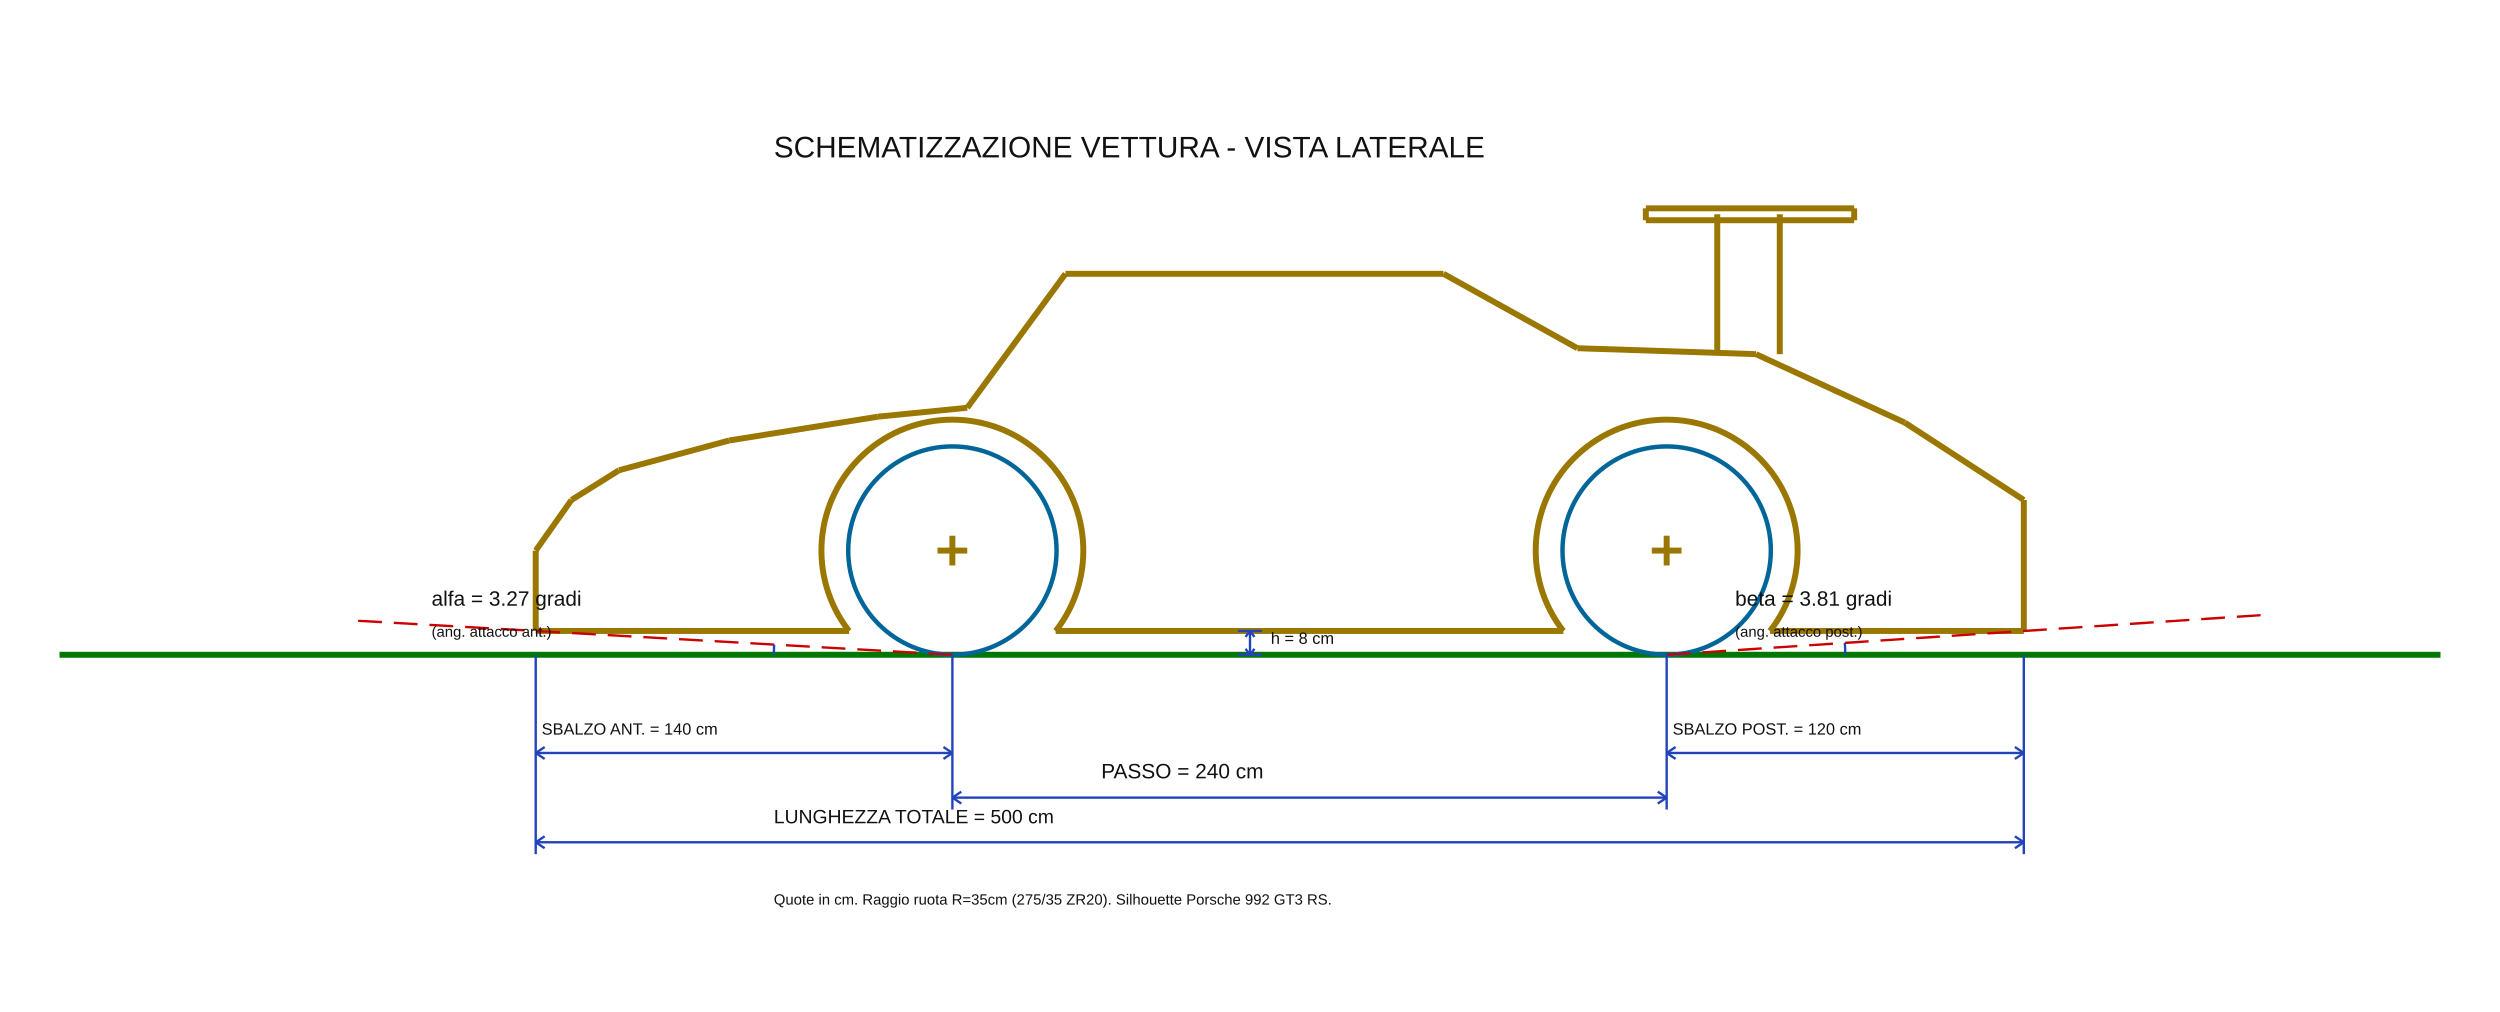
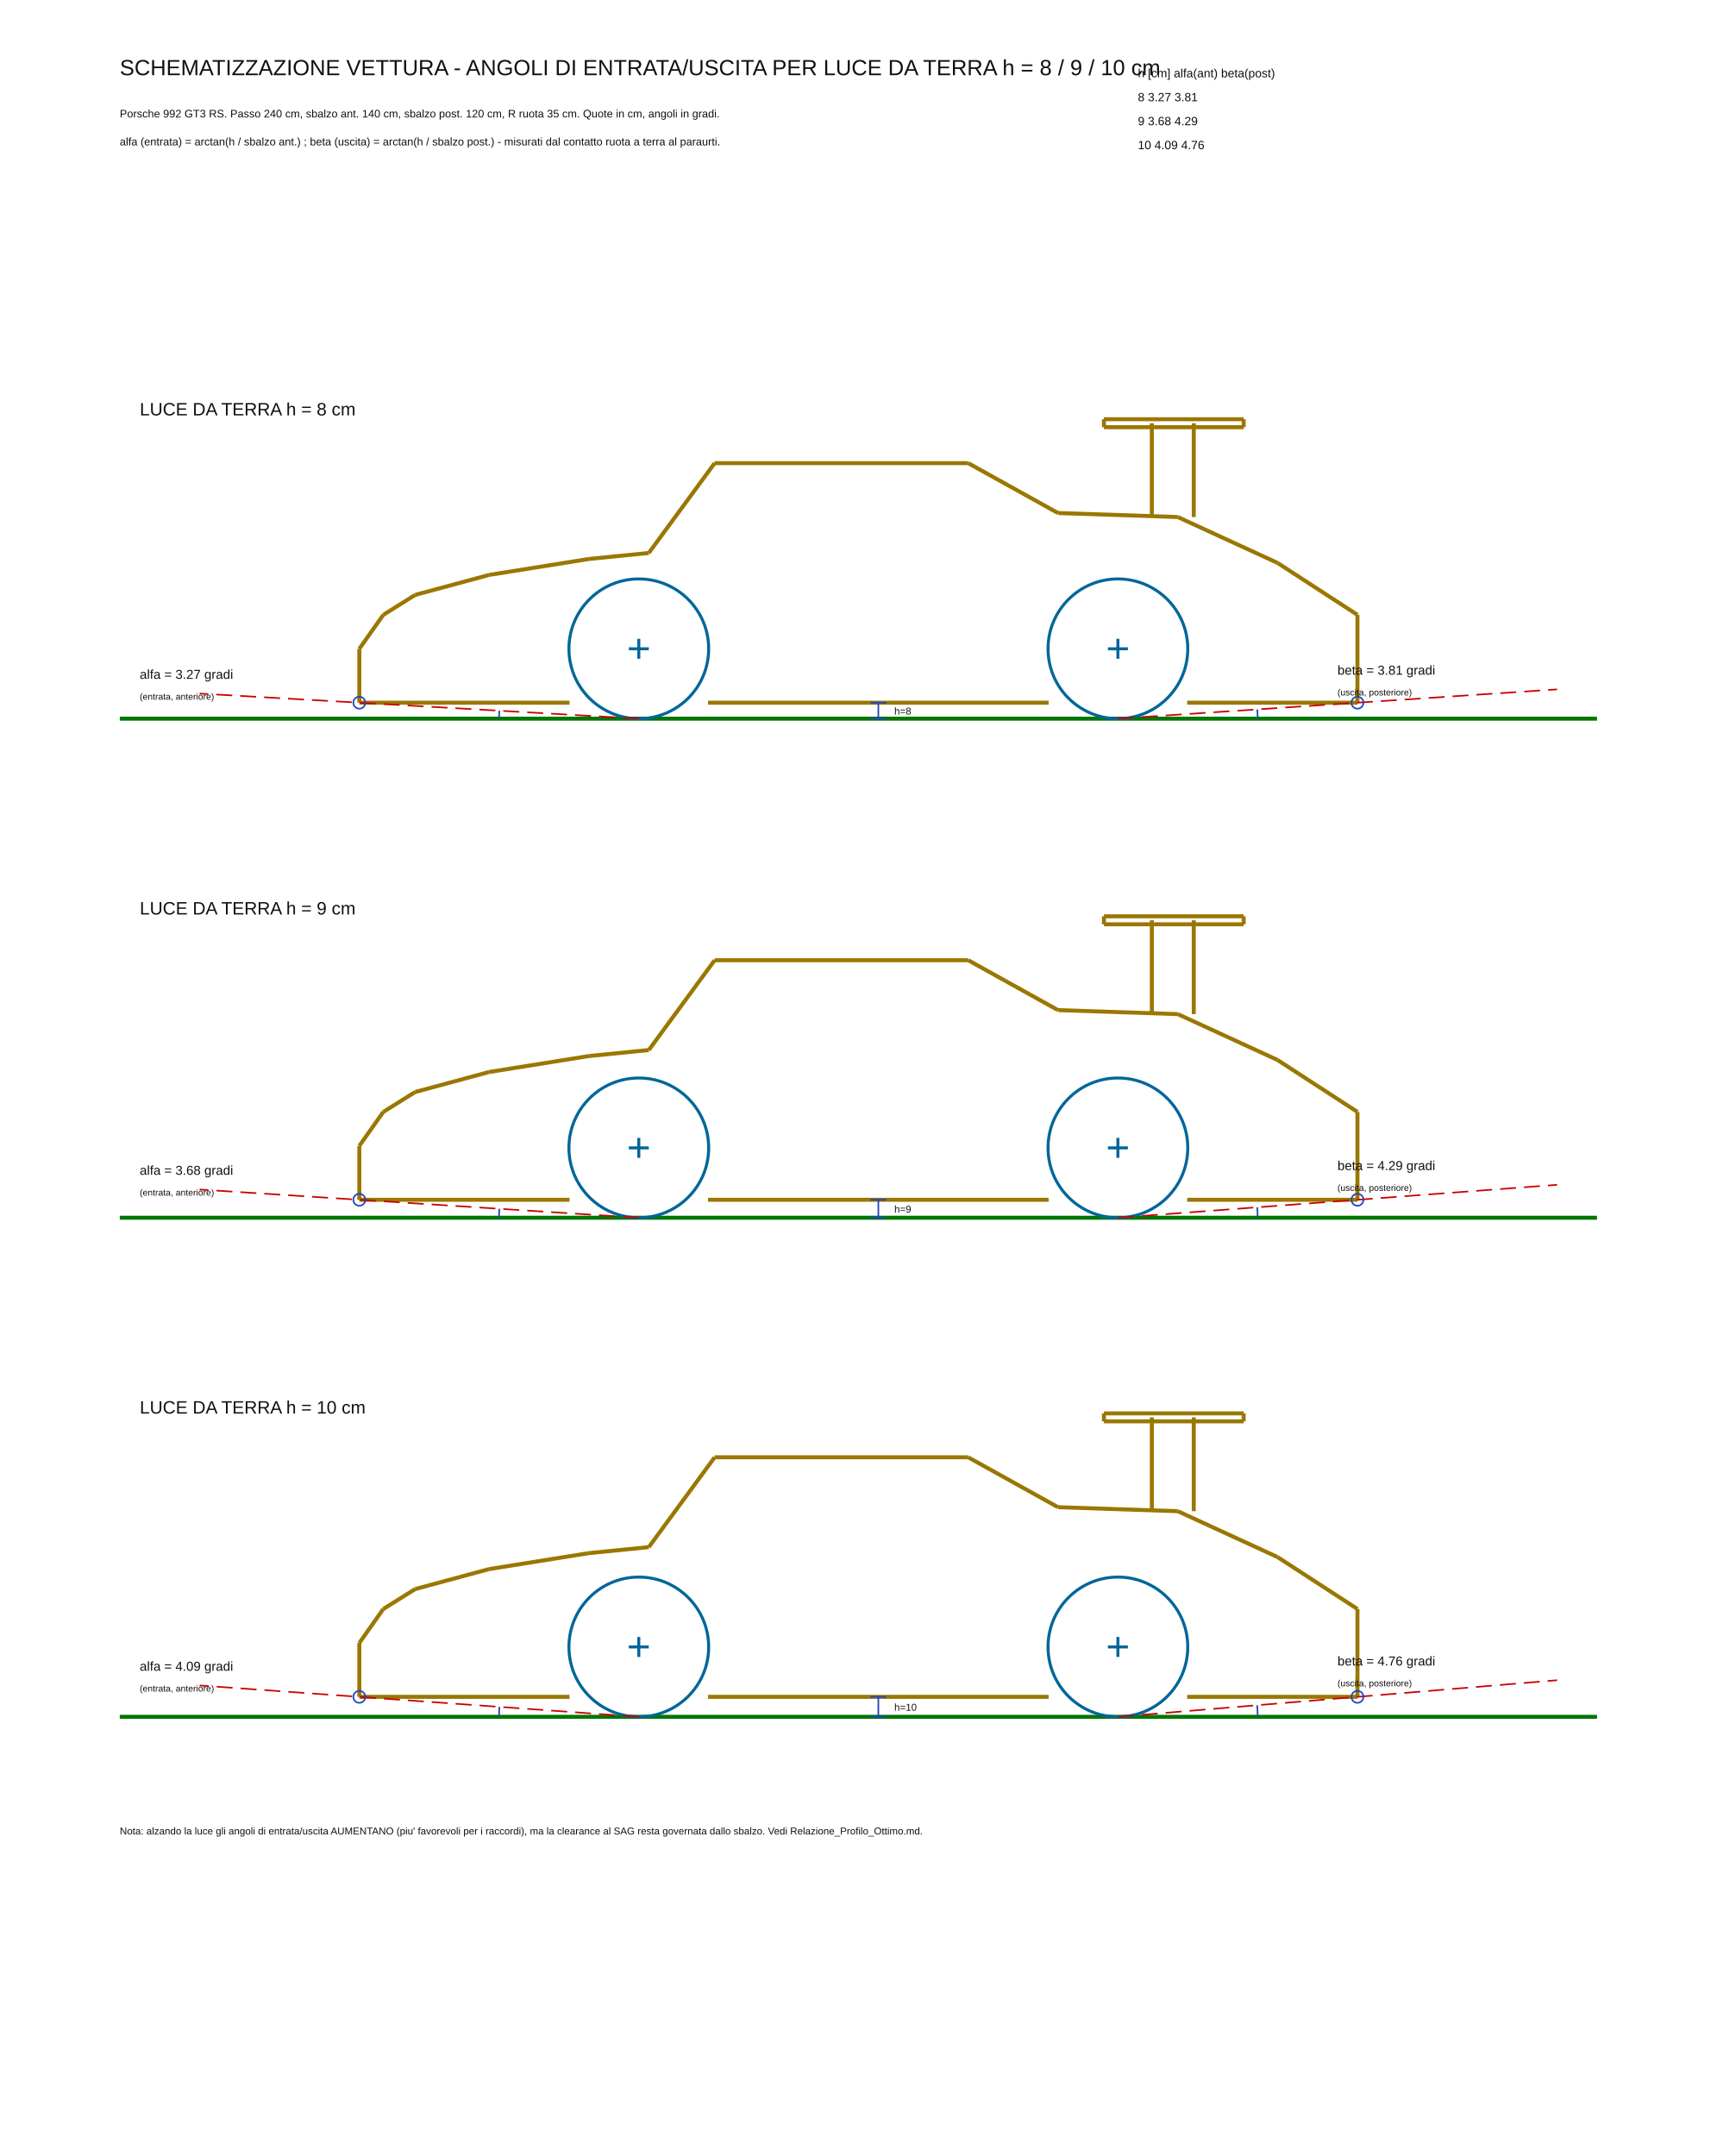
- <svg xmlns="http://www.w3.org/2000/svg" viewBox="0 0 840 340" width="840" height="340" style="background:#fff">
-   <line x1="20.00" y1="220.00" x2="820.00" y2="220.00" stroke="#007700" stroke-width="2" />
-   <circle cx="320.00" cy="185.00" r="35.00" fill="none" stroke="#006699" stroke-width="1.5" />
-   <circle cx="560.00" cy="185.00" r="35.00" fill="none" stroke="#006699" stroke-width="1.5" />
-   <line x1="315.00" y1="185.00" x2="325.00" y2="185.00" stroke="#997700" stroke-width="2" />
-   <line x1="320.00" y1="190.00" x2="320.00" y2="180.00" stroke="#997700" stroke-width="2" />
-   <line x1="555.00" y1="185.00" x2="565.00" y2="185.00" stroke="#997700" stroke-width="2" />
-   <line x1="560.00" y1="190.00" x2="560.00" y2="180.00" stroke="#997700" stroke-width="2" />
-   <line x1="180.00" y1="212.00" x2="285.30" y2="212.00" stroke="#997700" stroke-width="2" />
-   <path d="M 354.72 212.03 A 44 44 0 1 0 285.28 212.03" fill="none" stroke="#997700" stroke-width="2" />
-   <line x1="354.70" y1="212.00" x2="525.30" y2="212.00" stroke="#997700" stroke-width="2" />
-   <path d="M 594.72 212.03 A 44 44 0 1 0 525.28 212.03" fill="none" stroke="#997700" stroke-width="2" />
-   <line x1="594.70" y1="212.00" x2="680.00" y2="212.00" stroke="#997700" stroke-width="2" />
-   <line x1="180.00" y1="212.00" x2="180.00" y2="185.00" stroke="#997700" stroke-width="2" />
-   <line x1="180.00" y1="185.00" x2="192.00" y2="168.00" stroke="#997700" stroke-width="2" />
-   <line x1="192.00" y1="168.00" x2="208.00" y2="158.00" stroke="#997700" stroke-width="2" />
-   <line x1="208.00" y1="158.00" x2="245.00" y2="148.00" stroke="#997700" stroke-width="2" />
-   <line x1="245.00" y1="148.00" x2="295.00" y2="140.00" stroke="#997700" stroke-width="2" />
-   <line x1="295.00" y1="140.00" x2="325.00" y2="137.00" stroke="#997700" stroke-width="2" />
-   <line x1="325.00" y1="137.00" x2="358.00" y2="92.00" stroke="#997700" stroke-width="2" />
-   <line x1="358.00" y1="92.00" x2="485.00" y2="92.00" stroke="#997700" stroke-width="2" />
-   <line x1="485.00" y1="92.00" x2="530.00" y2="117.00" stroke="#997700" stroke-width="2" />
-   <line x1="530.00" y1="117.00" x2="590.00" y2="119.00" stroke="#997700" stroke-width="2" />
-   <line x1="590.00" y1="119.00" x2="640.00" y2="142.00" stroke="#997700" stroke-width="2" />
-   <line x1="640.00" y1="142.00" x2="680.00" y2="168.00" stroke="#997700" stroke-width="2" />
-   <line x1="680.00" y1="168.00" x2="680.00" y2="212.00" stroke="#997700" stroke-width="2" />
-   <line x1="577.00" y1="119.00" x2="577.00" y2="72.00" stroke="#997700" stroke-width="2" />
-   <line x1="598.00" y1="119.00" x2="598.00" y2="72.00" stroke="#997700" stroke-width="2" />
-   <line x1="553.00" y1="70.00" x2="623.00" y2="70.00" stroke="#997700" stroke-width="2" />
-   <line x1="553.00" y1="74.00" x2="623.00" y2="74.00" stroke="#997700" stroke-width="2" />
-   <line x1="553.00" y1="74.00" x2="553.00" y2="70.00" stroke="#997700" stroke-width="2" />
-   <line x1="623.00" y1="74.00" x2="623.00" y2="70.00" stroke="#997700" stroke-width="2" />
-   <line x1="320.00" y1="220.00" x2="120.00" y2="208.57" stroke="#cc0000" stroke-width="0.8" stroke-dasharray="8 4" />
-   <line x1="560.00" y1="220.00" x2="760.00" y2="206.67" stroke="#cc0000" stroke-width="0.8" stroke-dasharray="8 4" />
-   <path d="M 260.10 216.58 A 60 60 0 0 0 260.00 220.00" fill="none" stroke="#2244bb" stroke-width="0.8" />
-   <path d="M 620.00 220.00 A 60 60 0 0 0 619.87 216.01" fill="none" stroke="#2244bb" stroke-width="0.8" />
-   <line x1="420.00" y1="220.00" x2="420.00" y2="212.00" stroke="#2244bb" stroke-width="0.8" />
-   <line x1="416.00" y1="220.00" x2="424.00" y2="220.00" stroke="#2244bb" stroke-width="0.8" />
-   <line x1="416.00" y1="212.00" x2="424.00" y2="212.00" stroke="#2244bb" stroke-width="0.8" />
-   <line x1="420.00" y1="220.00" x2="418.50" y2="218.00" stroke="#2244bb" stroke-width="0.8" />
-   <line x1="420.00" y1="220.00" x2="421.50" y2="218.00" stroke="#2244bb" stroke-width="0.8" />
-   <line x1="420.00" y1="212.00" x2="418.50" y2="214.00" stroke="#2244bb" stroke-width="0.8" />
-   <line x1="420.00" y1="212.00" x2="421.50" y2="214.00" stroke="#2244bb" stroke-width="0.8" />
-   <line x1="320.00" y1="268.00" x2="560.00" y2="268.00" stroke="#2244bb" stroke-width="0.8" />
-   <line x1="180.00" y1="253.00" x2="320.00" y2="253.00" stroke="#2244bb" stroke-width="0.8" />
-   <line x1="560.00" y1="253.00" x2="680.00" y2="253.00" stroke="#2244bb" stroke-width="0.8" />
-   <line x1="180.00" y1="283.00" x2="680.00" y2="283.00" stroke="#2244bb" stroke-width="0.8" />
-   <line x1="180.00" y1="220.00" x2="180.00" y2="287.00" stroke="#2244bb" stroke-width="0.8" />
-   <line x1="320.00" y1="220.00" x2="320.00" y2="272.00" stroke="#2244bb" stroke-width="0.8" />
-   <line x1="560.00" y1="220.00" x2="560.00" y2="272.00" stroke="#2244bb" stroke-width="0.8" />
-   <line x1="680.00" y1="220.00" x2="680.00" y2="287.00" stroke="#2244bb" stroke-width="0.8" />
-   <line x1="320.00" y1="268.00" x2="323.00" y2="266.00" stroke="#2244bb" stroke-width="0.8" />
-   <line x1="320.00" y1="268.00" x2="323.00" y2="270.00" stroke="#2244bb" stroke-width="0.8" />
-   <line x1="560.00" y1="268.00" x2="557.00" y2="266.00" stroke="#2244bb" stroke-width="0.8" />
-   <line x1="560.00" y1="268.00" x2="557.00" y2="270.00" stroke="#2244bb" stroke-width="0.8" />
-   <line x1="180.00" y1="253.00" x2="183.00" y2="251.00" stroke="#2244bb" stroke-width="0.8" />
-   <line x1="180.00" y1="253.00" x2="183.00" y2="255.00" stroke="#2244bb" stroke-width="0.8" />
-   <line x1="320.00" y1="253.00" x2="317.00" y2="251.00" stroke="#2244bb" stroke-width="0.8" />
-   <line x1="320.00" y1="253.00" x2="317.00" y2="255.00" stroke="#2244bb" stroke-width="0.8" />
-   <line x1="560.00" y1="253.00" x2="563.00" y2="251.00" stroke="#2244bb" stroke-width="0.8" />
-   <line x1="560.00" y1="253.00" x2="563.00" y2="255.00" stroke="#2244bb" stroke-width="0.8" />
-   <line x1="680.00" y1="253.00" x2="677.00" y2="251.00" stroke="#2244bb" stroke-width="0.8" />
-   <line x1="680.00" y1="253.00" x2="677.00" y2="255.00" stroke="#2244bb" stroke-width="0.8" />
-   <line x1="180.00" y1="283.00" x2="183.00" y2="281.00" stroke="#2244bb" stroke-width="0.8" />
-   <line x1="180.00" y1="283.00" x2="183.00" y2="285.00" stroke="#2244bb" stroke-width="0.8" />
-   <line x1="680.00" y1="283.00" x2="677.00" y2="281.00" stroke="#2244bb" stroke-width="0.8" />
-   <line x1="680.00" y1="283.00" x2="677.00" y2="285.00" stroke="#2244bb" stroke-width="0.8" />
-   <text x="145.00" y="205.00" font-size="7" fill="#111111" font-family="Arial,sans-serif" dominant-baseline="text-after-edge">alfa = 3.27 gradi</text>
-   <text x="145.00" y="215.00" font-size="5" fill="#111111" font-family="Arial,sans-serif" dominant-baseline="text-after-edge">(ang. attacco ant.)</text>
-   <text x="583.00" y="205.00" font-size="7" fill="#111111" font-family="Arial,sans-serif" dominant-baseline="text-after-edge">beta = 3.81 gradi</text>
-   <text x="583.00" y="215.00" font-size="5" fill="#111111" font-family="Arial,sans-serif" dominant-baseline="text-after-edge">(ang. attacco post.)</text>
-   <text x="427.00" y="217.50" font-size="5.5" fill="#111111" font-family="Arial,sans-serif" dominant-baseline="text-after-edge">h = 8 cm</text>
-   <text x="370.00" y="263.00" font-size="7" fill="#111111" font-family="Arial,sans-serif" dominant-baseline="text-after-edge">PASSO = 240 cm</text>
-   <text x="182.00" y="248.00" font-size="5.5" fill="#111111" font-family="Arial,sans-serif" dominant-baseline="text-after-edge">SBALZO ANT. = 140 cm</text>
-   <text x="562.00" y="248.00" font-size="5.5" fill="#111111" font-family="Arial,sans-serif" dominant-baseline="text-after-edge">SBALZO POST. = 120 cm</text>
-   <text x="260.00" y="278.00" font-size="6.5" fill="#111111" font-family="Arial,sans-serif" dominant-baseline="text-after-edge">LUNGHEZZA TOTALE = 500 cm</text>
-   <text x="260.00" y="55.00" font-size="10" fill="#111111" font-family="Arial,sans-serif" dominant-baseline="text-after-edge">SCHEMATIZZAZIONE VETTURA - VISTA LATERALE</text>
-   <text x="260.00" y="305.00" font-size="5" fill="#111111" font-family="Arial,sans-serif" dominant-baseline="text-after-edge">Quote in cm. Raggio ruota R=35cm (275/35 ZR20). Silhouette Porsche 992 GT3 RS.</text>
+ <svg xmlns="http://www.w3.org/2000/svg" viewBox="0 0 860 1080" width="860" height="1080" style="background:#fff">
+   <text x="60.00" y="40.00" font-size="11" fill="#111111" font-family="Arial,sans-serif" dominant-baseline="text-after-edge">SCHEMATIZZAZIONE VETTURA - ANGOLI DI ENTRATA/USCITA PER LUCE DA TERRA h = 8 / 9 / 10 cm</text>
+   <text x="60.00" y="60.00" font-size="5.5" fill="#111111" font-family="Arial,sans-serif" dominant-baseline="text-after-edge">Porsche 992 GT3 RS. Passo 240 cm, sbalzo ant. 140 cm, sbalzo post. 120 cm, R ruota 35 cm. Quote in cm, angoli in gradi.</text>
+   <text x="60.00" y="74.00" font-size="5.5" fill="#111111" font-family="Arial,sans-serif" dominant-baseline="text-after-edge">alfa (entrata) = arctan(h / sbalzo ant.) ; beta (uscita) = arctan(h / sbalzo post.) - misurati dal contatto ruota a terra al paraurti.</text>
+   <text x="570.00" y="40.00" font-size="6" fill="#111111" font-family="Arial,sans-serif" dominant-baseline="text-after-edge">h [cm]   alfa(ant)   beta(post)</text>
+   <text x="570.00" y="52.00" font-size="6" fill="#111111" font-family="Arial,sans-serif" dominant-baseline="text-after-edge">8        3.27        3.81</text>
+   <text x="570.00" y="64.00" font-size="6" fill="#111111" font-family="Arial,sans-serif" dominant-baseline="text-after-edge">9        3.68        4.29</text>
+   <text x="570.00" y="76.00" font-size="6" fill="#111111" font-family="Arial,sans-serif" dominant-baseline="text-after-edge">10        4.09        4.76</text>
+   <line x1="60.00" y1="360.00" x2="800.00" y2="360.00" stroke="#007700" stroke-width="2" />
+   <circle cx="320.00" cy="325.00" r="35.00" fill="none" stroke="#006699" stroke-width="1.5" />
+   <line x1="315.00" y1="325.00" x2="325.00" y2="325.00" stroke="#006699" stroke-width="1.5" />
+   <line x1="320.00" y1="330.00" x2="320.00" y2="320.00" stroke="#006699" stroke-width="1.5" />
+   <circle cx="560.00" cy="325.00" r="35.00" fill="none" stroke="#006699" stroke-width="1.5" />
+   <line x1="555.00" y1="325.00" x2="565.00" y2="325.00" stroke="#006699" stroke-width="1.5" />
+   <line x1="560.00" y1="330.00" x2="560.00" y2="320.00" stroke="#006699" stroke-width="1.5" />
+   <line x1="180.00" y1="352.00" x2="285.30" y2="352.00" stroke="#997700" stroke-width="2" />
+   <line x1="354.70" y1="352.00" x2="525.30" y2="352.00" stroke="#997700" stroke-width="2" />
+   <line x1="594.70" y1="352.00" x2="680.00" y2="352.00" stroke="#997700" stroke-width="2" />
+   <line x1="180.00" y1="352.00" x2="180.00" y2="325.00" stroke="#997700" stroke-width="2" />
+   <line x1="180.00" y1="325.00" x2="192.00" y2="308.00" stroke="#997700" stroke-width="2" />
+   <line x1="192.00" y1="308.00" x2="208.00" y2="298.00" stroke="#997700" stroke-width="2" />
+   <line x1="208.00" y1="298.00" x2="245.00" y2="288.00" stroke="#997700" stroke-width="2" />
+   <line x1="245.00" y1="288.00" x2="295.00" y2="280.00" stroke="#997700" stroke-width="2" />
+   <line x1="295.00" y1="280.00" x2="325.00" y2="277.00" stroke="#997700" stroke-width="2" />
+   <line x1="325.00" y1="277.00" x2="358.00" y2="232.00" stroke="#997700" stroke-width="2" />
+   <line x1="358.00" y1="232.00" x2="485.00" y2="232.00" stroke="#997700" stroke-width="2" />
+   <line x1="485.00" y1="232.00" x2="530.00" y2="257.00" stroke="#997700" stroke-width="2" />
+   <line x1="530.00" y1="257.00" x2="590.00" y2="259.00" stroke="#997700" stroke-width="2" />
+   <line x1="590.00" y1="259.00" x2="640.00" y2="282.00" stroke="#997700" stroke-width="2" />
+   <line x1="640.00" y1="282.00" x2="680.00" y2="308.00" stroke="#997700" stroke-width="2" />
+   <line x1="680.00" y1="308.00" x2="680.00" y2="352.00" stroke="#997700" stroke-width="2" />
+   <line x1="577.00" y1="259.00" x2="577.00" y2="212.00" stroke="#997700" stroke-width="2" />
+   <line x1="598.00" y1="259.00" x2="598.00" y2="212.00" stroke="#997700" stroke-width="2" />
+   <line x1="553.00" y1="210.00" x2="623.00" y2="210.00" stroke="#997700" stroke-width="2" />
+   <line x1="553.00" y1="214.00" x2="623.00" y2="214.00" stroke="#997700" stroke-width="2" />
+   <line x1="553.00" y1="214.00" x2="553.00" y2="210.00" stroke="#997700" stroke-width="2" />
+   <line x1="623.00" y1="214.00" x2="623.00" y2="210.00" stroke="#997700" stroke-width="2" />
+   <line x1="320.00" y1="360.00" x2="100.00" y2="347.43" stroke="#cc0000" stroke-width="0.8" stroke-dasharray="8 4" />
+   <line x1="560.00" y1="360.00" x2="780.00" y2="345.33" stroke="#cc0000" stroke-width="0.8" stroke-dasharray="8 4" />
+   <path d="M 250.11 356.01 A 70 70 0 0 0 250.00 360.00" fill="none" stroke="#2244bb" stroke-width="0.8" />
+   <path d="M 630.00 360.00 A 70 70 0 0 0 629.85 355.35" fill="none" stroke="#2244bb" stroke-width="0.8" />
+   <circle cx="180.00" cy="352.00" r="3.00" fill="none" stroke="#2244bb" stroke-width="0.8" />
+   <circle cx="680.00" cy="352.00" r="3.00" fill="none" stroke="#2244bb" stroke-width="0.8" />
+   <line x1="440.00" y1="360.00" x2="440.00" y2="352.00" stroke="#2244bb" stroke-width="0.8" />
+   <line x1="436.00" y1="360.00" x2="444.00" y2="360.00" stroke="#2244bb" stroke-width="0.8" />
+   <line x1="436.00" y1="352.00" x2="444.00" y2="352.00" stroke="#2244bb" stroke-width="0.8" />
+   <text x="448.00" y="359.00" font-size="5" fill="#111111" font-family="Arial,sans-serif" dominant-baseline="text-after-edge">h=8</text>
+   <text x="70.00" y="341.43" font-size="6.5" fill="#111111" font-family="Arial,sans-serif" dominant-baseline="text-after-edge">alfa = 3.27 gradi</text>
+   <text x="70.00" y="351.43" font-size="4.5" fill="#111111" font-family="Arial,sans-serif" dominant-baseline="text-after-edge">(entrata, anteriore)</text>
+   <text x="670.00" y="339.33" font-size="6.5" fill="#111111" font-family="Arial,sans-serif" dominant-baseline="text-after-edge">beta = 3.81 gradi</text>
+   <text x="670.00" y="349.33" font-size="4.5" fill="#111111" font-family="Arial,sans-serif" dominant-baseline="text-after-edge">(uscita, posteriore)</text>
+   <text x="70.00" y="210.00" font-size="9" fill="#111111" font-family="Arial,sans-serif" dominant-baseline="text-after-edge">LUCE DA TERRA  h = 8 cm</text>
+   <line x1="60.00" y1="610.00" x2="800.00" y2="610.00" stroke="#007700" stroke-width="2" />
+   <circle cx="320.00" cy="575.00" r="35.00" fill="none" stroke="#006699" stroke-width="1.5" />
+   <line x1="315.00" y1="575.00" x2="325.00" y2="575.00" stroke="#006699" stroke-width="1.5" />
+   <line x1="320.00" y1="580.00" x2="320.00" y2="570.00" stroke="#006699" stroke-width="1.5" />
+   <circle cx="560.00" cy="575.00" r="35.00" fill="none" stroke="#006699" stroke-width="1.5" />
+   <line x1="555.00" y1="575.00" x2="565.00" y2="575.00" stroke="#006699" stroke-width="1.5" />
+   <line x1="560.00" y1="580.00" x2="560.00" y2="570.00" stroke="#006699" stroke-width="1.5" />
+   <line x1="180.00" y1="601.00" x2="285.30" y2="601.00" stroke="#997700" stroke-width="2" />
+   <line x1="354.70" y1="601.00" x2="525.30" y2="601.00" stroke="#997700" stroke-width="2" />
+   <line x1="594.70" y1="601.00" x2="680.00" y2="601.00" stroke="#997700" stroke-width="2" />
+   <line x1="180.00" y1="601.00" x2="180.00" y2="574.00" stroke="#997700" stroke-width="2" />
+   <line x1="180.00" y1="574.00" x2="192.00" y2="557.00" stroke="#997700" stroke-width="2" />
+   <line x1="192.00" y1="557.00" x2="208.00" y2="547.00" stroke="#997700" stroke-width="2" />
+   <line x1="208.00" y1="547.00" x2="245.00" y2="537.00" stroke="#997700" stroke-width="2" />
+   <line x1="245.00" y1="537.00" x2="295.00" y2="529.00" stroke="#997700" stroke-width="2" />
+   <line x1="295.00" y1="529.00" x2="325.00" y2="526.00" stroke="#997700" stroke-width="2" />
+   <line x1="325.00" y1="526.00" x2="358.00" y2="481.00" stroke="#997700" stroke-width="2" />
+   <line x1="358.00" y1="481.00" x2="485.00" y2="481.00" stroke="#997700" stroke-width="2" />
+   <line x1="485.00" y1="481.00" x2="530.00" y2="506.00" stroke="#997700" stroke-width="2" />
+   <line x1="530.00" y1="506.00" x2="590.00" y2="508.00" stroke="#997700" stroke-width="2" />
+   <line x1="590.00" y1="508.00" x2="640.00" y2="531.00" stroke="#997700" stroke-width="2" />
+   <line x1="640.00" y1="531.00" x2="680.00" y2="557.00" stroke="#997700" stroke-width="2" />
+   <line x1="680.00" y1="557.00" x2="680.00" y2="601.00" stroke="#997700" stroke-width="2" />
+   <line x1="577.00" y1="508.00" x2="577.00" y2="461.00" stroke="#997700" stroke-width="2" />
+   <line x1="598.00" y1="508.00" x2="598.00" y2="461.00" stroke="#997700" stroke-width="2" />
+   <line x1="553.00" y1="459.00" x2="623.00" y2="459.00" stroke="#997700" stroke-width="2" />
+   <line x1="553.00" y1="463.00" x2="623.00" y2="463.00" stroke="#997700" stroke-width="2" />
+   <line x1="553.00" y1="463.00" x2="553.00" y2="459.00" stroke="#997700" stroke-width="2" />
+   <line x1="623.00" y1="463.00" x2="623.00" y2="459.00" stroke="#997700" stroke-width="2" />
+   <line x1="320.00" y1="610.00" x2="100.00" y2="595.86" stroke="#cc0000" stroke-width="0.8" stroke-dasharray="8 4" />
+   <line x1="560.00" y1="610.00" x2="780.00" y2="593.50" stroke="#cc0000" stroke-width="0.8" stroke-dasharray="8 4" />
+   <path d="M 250.14 605.51 A 70 70 0 0 0 250.00 610.00" fill="none" stroke="#2244bb" stroke-width="0.8" />
+   <path d="M 630.00 610.00 A 70 70 0 0 0 629.80 604.76" fill="none" stroke="#2244bb" stroke-width="0.8" />
+   <circle cx="180.00" cy="601.00" r="3.00" fill="none" stroke="#2244bb" stroke-width="0.8" />
+   <circle cx="680.00" cy="601.00" r="3.00" fill="none" stroke="#2244bb" stroke-width="0.8" />
+   <line x1="440.00" y1="610.00" x2="440.00" y2="601.00" stroke="#2244bb" stroke-width="0.8" />
+   <line x1="436.00" y1="610.00" x2="444.00" y2="610.00" stroke="#2244bb" stroke-width="0.8" />
+   <line x1="436.00" y1="601.00" x2="444.00" y2="601.00" stroke="#2244bb" stroke-width="0.8" />
+   <text x="448.00" y="608.50" font-size="5" fill="#111111" font-family="Arial,sans-serif" dominant-baseline="text-after-edge">h=9</text>
+   <text x="70.00" y="589.86" font-size="6.5" fill="#111111" font-family="Arial,sans-serif" dominant-baseline="text-after-edge">alfa = 3.68 gradi</text>
+   <text x="70.00" y="599.86" font-size="4.5" fill="#111111" font-family="Arial,sans-serif" dominant-baseline="text-after-edge">(entrata, anteriore)</text>
+   <text x="670.00" y="587.50" font-size="6.5" fill="#111111" font-family="Arial,sans-serif" dominant-baseline="text-after-edge">beta = 4.29 gradi</text>
+   <text x="670.00" y="597.50" font-size="4.5" fill="#111111" font-family="Arial,sans-serif" dominant-baseline="text-after-edge">(uscita, posteriore)</text>
+   <text x="70.00" y="460.00" font-size="9" fill="#111111" font-family="Arial,sans-serif" dominant-baseline="text-after-edge">LUCE DA TERRA  h = 9 cm</text>
+   <line x1="60.00" y1="860.00" x2="800.00" y2="860.00" stroke="#007700" stroke-width="2" />
+   <circle cx="320.00" cy="825.00" r="35.00" fill="none" stroke="#006699" stroke-width="1.5" />
+   <line x1="315.00" y1="825.00" x2="325.00" y2="825.00" stroke="#006699" stroke-width="1.5" />
+   <line x1="320.00" y1="830.00" x2="320.00" y2="820.00" stroke="#006699" stroke-width="1.5" />
+   <circle cx="560.00" cy="825.00" r="35.00" fill="none" stroke="#006699" stroke-width="1.5" />
+   <line x1="555.00" y1="825.00" x2="565.00" y2="825.00" stroke="#006699" stroke-width="1.5" />
+   <line x1="560.00" y1="830.00" x2="560.00" y2="820.00" stroke="#006699" stroke-width="1.5" />
+   <line x1="180.00" y1="850.00" x2="285.30" y2="850.00" stroke="#997700" stroke-width="2" />
+   <line x1="354.70" y1="850.00" x2="525.30" y2="850.00" stroke="#997700" stroke-width="2" />
+   <line x1="594.70" y1="850.00" x2="680.00" y2="850.00" stroke="#997700" stroke-width="2" />
+   <line x1="180.00" y1="850.00" x2="180.00" y2="823.00" stroke="#997700" stroke-width="2" />
+   <line x1="180.00" y1="823.00" x2="192.00" y2="806.00" stroke="#997700" stroke-width="2" />
+   <line x1="192.00" y1="806.00" x2="208.00" y2="796.00" stroke="#997700" stroke-width="2" />
+   <line x1="208.00" y1="796.00" x2="245.00" y2="786.00" stroke="#997700" stroke-width="2" />
+   <line x1="245.00" y1="786.00" x2="295.00" y2="778.00" stroke="#997700" stroke-width="2" />
+   <line x1="295.00" y1="778.00" x2="325.00" y2="775.00" stroke="#997700" stroke-width="2" />
+   <line x1="325.00" y1="775.00" x2="358.00" y2="730.00" stroke="#997700" stroke-width="2" />
+   <line x1="358.00" y1="730.00" x2="485.00" y2="730.00" stroke="#997700" stroke-width="2" />
+   <line x1="485.00" y1="730.00" x2="530.00" y2="755.00" stroke="#997700" stroke-width="2" />
+   <line x1="530.00" y1="755.00" x2="590.00" y2="757.00" stroke="#997700" stroke-width="2" />
+   <line x1="590.00" y1="757.00" x2="640.00" y2="780.00" stroke="#997700" stroke-width="2" />
+   <line x1="640.00" y1="780.00" x2="680.00" y2="806.00" stroke="#997700" stroke-width="2" />
+   <line x1="680.00" y1="806.00" x2="680.00" y2="850.00" stroke="#997700" stroke-width="2" />
+   <line x1="577.00" y1="757.00" x2="577.00" y2="710.00" stroke="#997700" stroke-width="2" />
+   <line x1="598.00" y1="757.00" x2="598.00" y2="710.00" stroke="#997700" stroke-width="2" />
+   <line x1="553.00" y1="708.00" x2="623.00" y2="708.00" stroke="#997700" stroke-width="2" />
+   <line x1="553.00" y1="712.00" x2="623.00" y2="712.00" stroke="#997700" stroke-width="2" />
+   <line x1="553.00" y1="712.00" x2="553.00" y2="708.00" stroke="#997700" stroke-width="2" />
+   <line x1="623.00" y1="712.00" x2="623.00" y2="708.00" stroke="#997700" stroke-width="2" />
+   <line x1="320.00" y1="860.00" x2="100.00" y2="844.29" stroke="#cc0000" stroke-width="0.8" stroke-dasharray="8 4" />
+   <line x1="560.00" y1="860.00" x2="780.00" y2="841.67" stroke="#cc0000" stroke-width="0.8" stroke-dasharray="8 4" />
+   <path d="M 250.18 855.01 A 70 70 0 0 0 250.00 860.00" fill="none" stroke="#2244bb" stroke-width="0.8" />
+   <path d="M 630.00 860.00 A 70 70 0 0 0 629.76 854.19" fill="none" stroke="#2244bb" stroke-width="0.8" />
+   <circle cx="180.00" cy="850.00" r="3.00" fill="none" stroke="#2244bb" stroke-width="0.8" />
+   <circle cx="680.00" cy="850.00" r="3.00" fill="none" stroke="#2244bb" stroke-width="0.8" />
+   <line x1="440.00" y1="860.00" x2="440.00" y2="850.00" stroke="#2244bb" stroke-width="0.8" />
+   <line x1="436.00" y1="860.00" x2="444.00" y2="860.00" stroke="#2244bb" stroke-width="0.8" />
+   <line x1="436.00" y1="850.00" x2="444.00" y2="850.00" stroke="#2244bb" stroke-width="0.8" />
+   <text x="448.00" y="858.00" font-size="5" fill="#111111" font-family="Arial,sans-serif" dominant-baseline="text-after-edge">h=10</text>
+   <text x="70.00" y="838.29" font-size="6.5" fill="#111111" font-family="Arial,sans-serif" dominant-baseline="text-after-edge">alfa = 4.09 gradi</text>
+   <text x="70.00" y="848.29" font-size="4.5" fill="#111111" font-family="Arial,sans-serif" dominant-baseline="text-after-edge">(entrata, anteriore)</text>
+   <text x="670.00" y="835.67" font-size="6.5" fill="#111111" font-family="Arial,sans-serif" dominant-baseline="text-after-edge">beta = 4.76 gradi</text>
+   <text x="670.00" y="845.67" font-size="4.5" fill="#111111" font-family="Arial,sans-serif" dominant-baseline="text-after-edge">(uscita, posteriore)</text>
+   <text x="70.00" y="710.00" font-size="9" fill="#111111" font-family="Arial,sans-serif" dominant-baseline="text-after-edge">LUCE DA TERRA  h = 10 cm</text>
+   <text x="60.00" y="920.00" font-size="5" fill="#111111" font-family="Arial,sans-serif" dominant-baseline="text-after-edge">Nota: alzando la luce gli angoli di entrata/uscita AUMENTANO (piu' favorevoli per i raccordi), ma la clearance al SAG resta governata dallo sbalzo. Vedi Relazione_Profilo_Ottimo.md.</text>
</svg>
